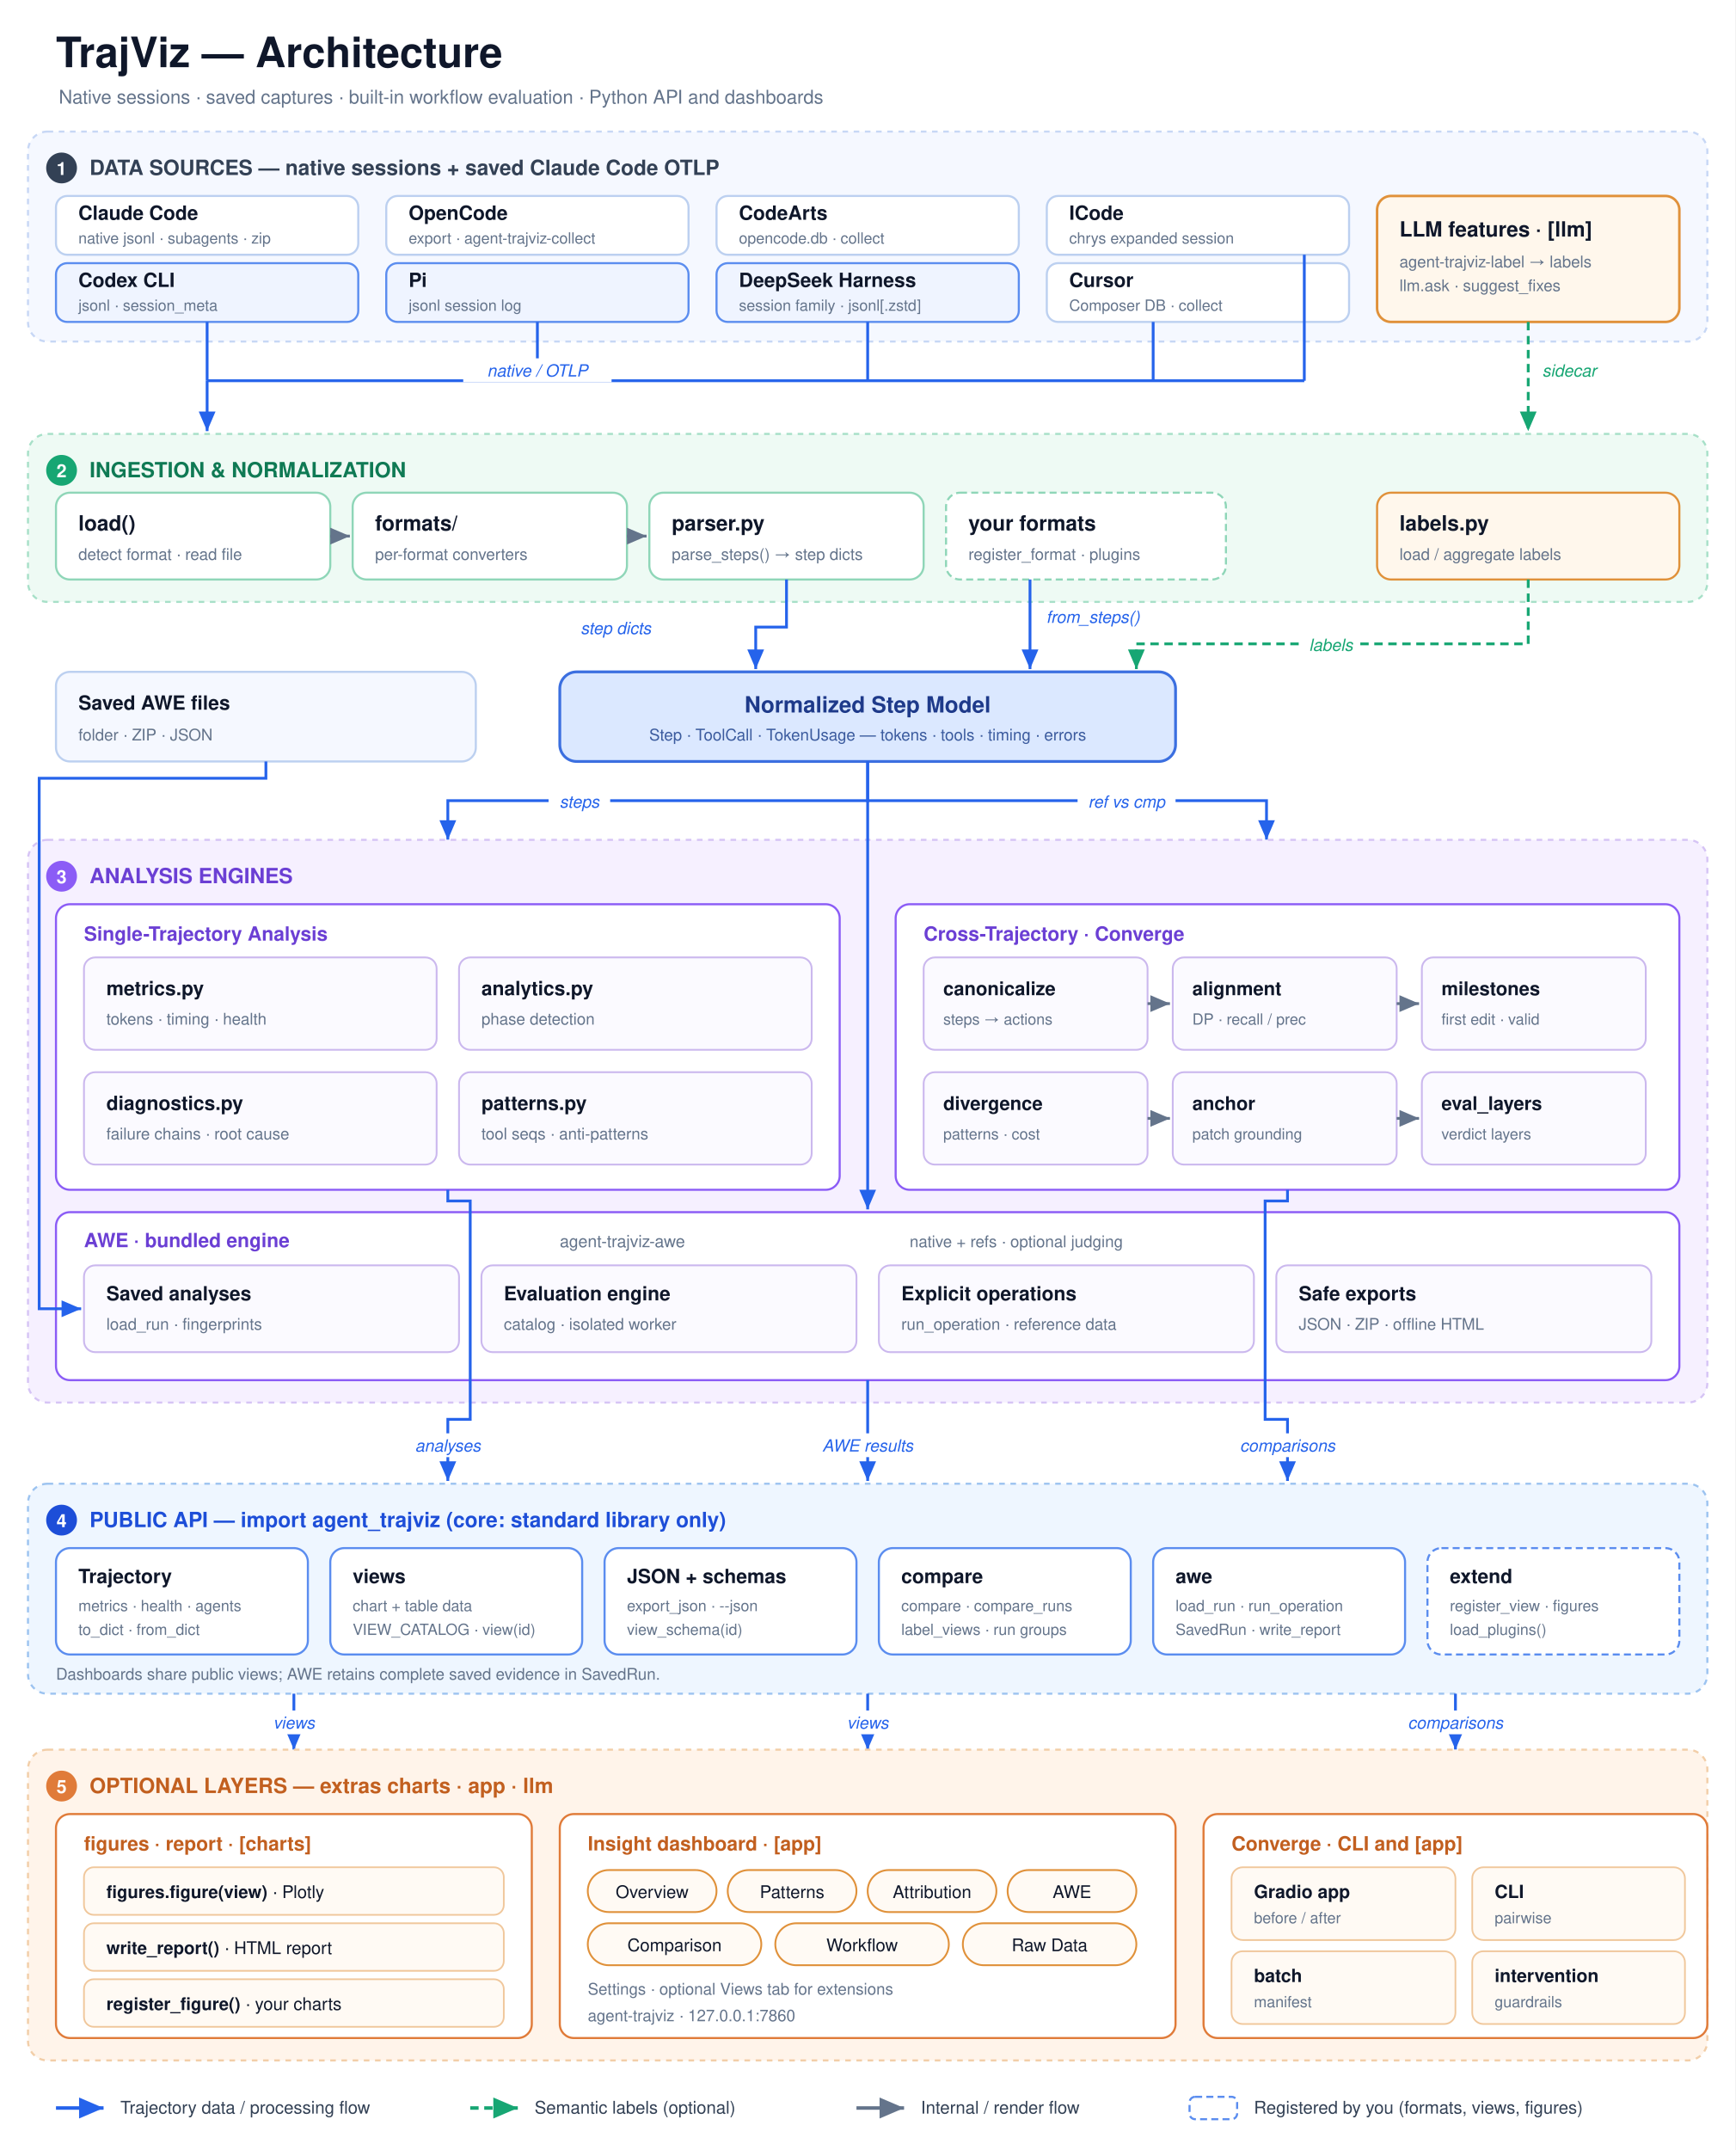
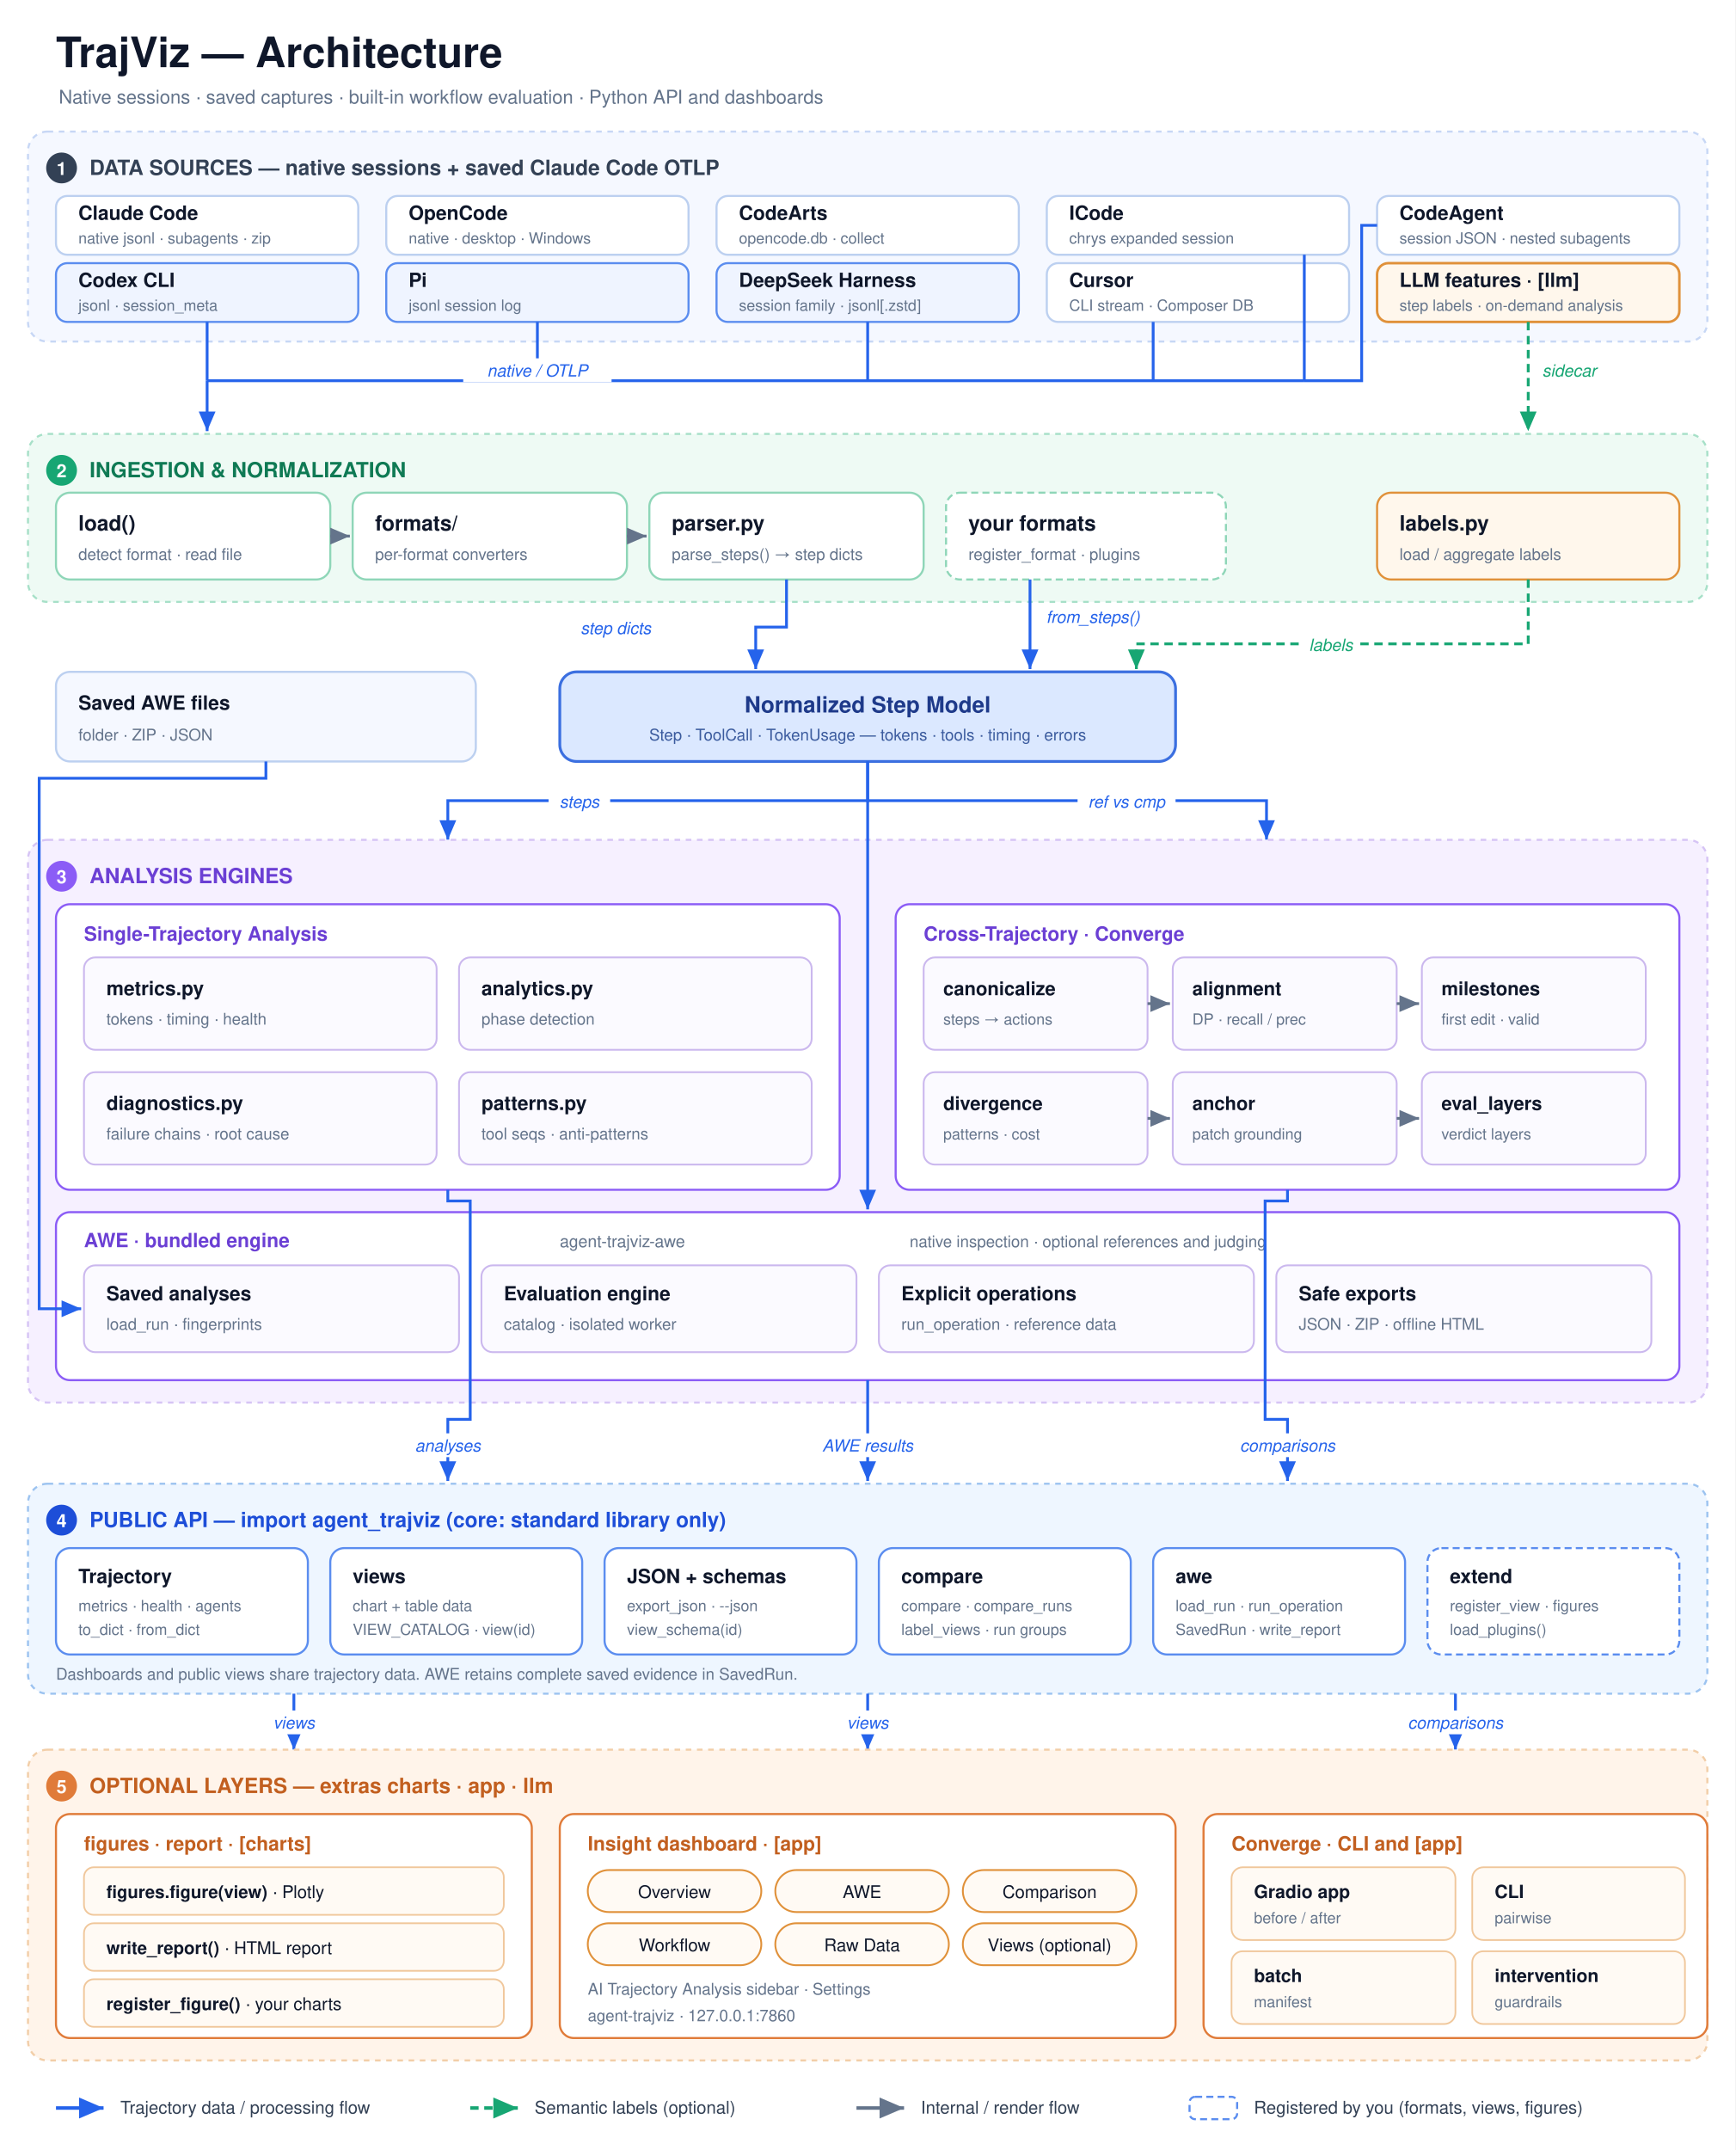
<svg xmlns="http://www.w3.org/2000/svg" viewBox="0 0 1240 1536" font-family="-apple-system, BlinkMacSystemFont, 'Segoe UI', Helvetica, Arial, sans-serif">
  <defs>
    <marker id="ah-blue" markerWidth="9" markerHeight="9" refX="7" refY="3" orient="auto">
      <path d="M0,0 L7,3 L0,6 Z" fill="#2563eb" />
    </marker>
    <marker id="ah-grey" markerWidth="9" markerHeight="9" refX="7" refY="3" orient="auto">
      <path d="M0,0 L7,3 L0,6 Z" fill="#64748b" />
    </marker>
    <marker id="ah-green" markerWidth="9" markerHeight="9" refX="7" refY="3" orient="auto">
      <path d="M0,0 L7,3 L0,6 Z" fill="#17a673" />
    </marker>
  </defs>
  <rect x="0" y="0" width="1240" height="1536" fill="#ffffff" />
  <text x="40" y="48" font-size="30" font-weight="700" fill="#0f172a">TrajViz — Architecture</text>
  <text x="42" y="74" font-size="13.5" fill="#64748b">Native sessions · saved captures · built-in workflow evaluation · Python API and dashboards</text>
  <rect x="20" y="94" width="1200" height="150" rx="14" fill="#f5f8ff" stroke="#c7d7f5" stroke-width="1.5" stroke-dasharray="4 4" />
  <circle cx="44" cy="120" r="11" fill="#334155" />
  <text x="44" y="125" font-size="13" font-weight="700" fill="#fff" text-anchor="middle">1</text>
  <text x="64" y="125" font-size="15" font-weight="700" fill="#334155">DATA SOURCES — native sessions + saved Claude Code OTLP</text>
  <rect x="40" y="140" width="216" height="42" rx="8" fill="#ffffff" stroke="#bcd0f0" stroke-width="1.5" />
  <text x="56" y="157" font-size="14" font-weight="700" fill="#0f172a">Claude Code</text>
  <text x="56" y="174" font-size="11" fill="#64748b">native jsonl · subagents · zip</text>
  <rect x="276" y="140" width="216" height="42" rx="8" fill="#ffffff" stroke="#bcd0f0" stroke-width="1.5" />
  <text x="292" y="157" font-size="14" font-weight="700" fill="#0f172a">OpenCode</text>
-   <text x="292" y="174" font-size="11" fill="#64748b">export · agent-trajviz-collect</text>
+   <text x="292" y="174" font-size="11" fill="#64748b">native · desktop · Windows</text>
  <rect x="512" y="140" width="216" height="42" rx="8" fill="#ffffff" stroke="#bcd0f0" stroke-width="1.5" />
  <text x="528" y="157" font-size="14" font-weight="700" fill="#0f172a">CodeArts</text>
  <text x="528" y="174" font-size="11" fill="#64748b">opencode.db · collect</text>
  <rect x="748" y="140" width="216" height="42" rx="8" fill="#ffffff" stroke="#bcd0f0" stroke-width="1.5" />
  <text x="764" y="157" font-size="14" font-weight="700" fill="#0f172a">ICode</text>
  <text x="764" y="174" font-size="11" fill="#64748b">chrys expanded session</text>
+   <rect x="984" y="140" width="216" height="42" rx="8" fill="#ffffff" stroke="#bcd0f0" stroke-width="1.5" />
+   <text x="1000" y="157" font-size="14" font-weight="700" fill="#0f172a">CodeAgent</text>
+   <text x="1000" y="174" font-size="11" fill="#64748b">session JSON · nested subagents</text>
  <rect x="40" y="188" width="216" height="42" rx="8" fill="#eff4ff" stroke="#5b8def" stroke-width="1.5" />
  <text x="56" y="205" font-size="14" font-weight="700" fill="#0f172a">Codex CLI</text>
  <text x="56" y="222" font-size="11" fill="#64748b">jsonl · session_meta</text>
  <rect x="276" y="188" width="216" height="42" rx="8" fill="#eff4ff" stroke="#5b8def" stroke-width="1.5" />
  <text x="292" y="205" font-size="14" font-weight="700" fill="#0f172a">Pi</text>
  <text x="292" y="222" font-size="11" fill="#64748b">jsonl session log</text>
  <rect x="512" y="188" width="216" height="42" rx="8" fill="#eff4ff" stroke="#5b8def" stroke-width="1.5" />
  <text x="528" y="205" font-size="14" font-weight="700" fill="#0f172a">DeepSeek Harness</text>
  <text x="528" y="222" font-size="11" fill="#64748b">session family · jsonl[.zstd]</text>
  <rect x="748" y="188" width="216" height="42" rx="8" fill="#ffffff" stroke="#bcd0f0" stroke-width="1.5" />
  <text x="764" y="205" font-size="14" font-weight="700" fill="#0f172a">Cursor</text>
-   <text x="764" y="222" font-size="11" fill="#64748b">Composer DB · collect</text>
-   <rect x="984" y="140" width="216" height="90" rx="10" fill="#fff7ec" stroke="#e0913a" stroke-width="1.8" />
-   <text x="1000" y="169" font-size="15" font-weight="700" fill="#0f172a">LLM features · [llm]</text>
-   <text x="1000" y="191" font-size="11.5" fill="#64748b">agent-trajviz-label → labels</text>
-   <text x="1000" y="208" font-size="11.5" fill="#64748b">llm.ask · suggest_fixes</text>
+   <text x="764" y="222" font-size="11" fill="#64748b">CLI stream · Composer DB</text>
+   <rect x="984" y="188" width="216" height="42" rx="8" fill="#fff7ec" stroke="#e0913a" stroke-width="1.8" />
+   <text x="1000" y="205" font-size="14" font-weight="700" fill="#0f172a">LLM features · [llm]</text>
+   <text x="1000" y="222" font-size="11" fill="#64748b">step labels · on-demand analysis</text>
  <polyline points="148,230 148,272" fill="none" stroke="#2563eb" stroke-width="2" />
  <polyline points="384,230 384,272" fill="none" stroke="#2563eb" stroke-width="2" />
  <polyline points="620,230 620,272" fill="none" stroke="#2563eb" stroke-width="2" />
  <polyline points="932,182 932,272" fill="none" stroke="#2563eb" stroke-width="2" />
  <polyline points="824,230 824,272" fill="none" stroke="#2563eb" stroke-width="2" />
+   <polyline points="984,161 973,161 973,272 932,272" fill="none" stroke="#2563eb" stroke-width="2" />
  <polyline points="148,272 932,272" fill="none" stroke="#2563eb" stroke-width="2" />
  <polyline points="148,272 148,308" fill="none" stroke="#2563eb" stroke-width="2" marker-end="url(#ah-blue)" />
  <rect x="331" y="256" width="106" height="17" fill="#ffffff" />
  <text x="384" y="269" font-size="12" fill="#2563eb" font-style="italic" text-anchor="middle">native / OTLP</text>
  <polyline points="1092,230 1092,308" fill="none" stroke="#17a673" stroke-width="2" stroke-dasharray="6 4" marker-end="url(#ah-green)" />
  <rect x="1100" y="256" width="52" height="17" fill="#ffffff" />
  <text x="1102" y="269" font-size="12" fill="#17a673" font-style="italic">sidecar</text>
  <rect x="20" y="310" width="1200" height="120" rx="14" fill="#eefaf4" stroke="#a7e0c8" stroke-width="1.5" stroke-dasharray="4 4" />
  <circle cx="44" cy="336" r="11" fill="#17a673" />
  <text x="44" y="341" font-size="13" font-weight="700" fill="#fff" text-anchor="middle">2</text>
  <text x="64" y="341" font-size="15" font-weight="700" fill="#0f7a54">INGESTION &amp; NORMALIZATION</text>
  <rect x="40" y="352" width="196" height="62" rx="10" fill="#ffffff" stroke="#8fd6b8" stroke-width="1.5" />
  <text x="56" y="379" font-size="15" font-weight="700" fill="#0f172a">load()</text>
  <text x="56" y="400" font-size="11.5" fill="#64748b">detect format · read file</text>
  <rect x="252" y="352" width="196" height="62" rx="10" fill="#ffffff" stroke="#8fd6b8" stroke-width="1.5" />
  <text x="268" y="379" font-size="15" font-weight="700" fill="#0f172a">formats/</text>
  <text x="268" y="400" font-size="11.5" fill="#64748b">per-format converters</text>
  <polyline points="236,383 250,383" fill="none" stroke="#64748b" stroke-width="2" marker-end="url(#ah-grey)" />
  <rect x="464" y="352" width="196" height="62" rx="10" fill="#ffffff" stroke="#8fd6b8" stroke-width="1.5" />
  <text x="480" y="379" font-size="15" font-weight="700" fill="#0f172a">parser.py</text>
  <text x="480" y="400" font-size="11.5" fill="#64748b">parse_steps() → step dicts</text>
  <polyline points="448,383 462,383" fill="none" stroke="#64748b" stroke-width="2" marker-end="url(#ah-grey)" />
  <rect x="984" y="352" width="216" height="62" rx="10" fill="#fff7ec" stroke="#e0913a" stroke-width="1.5" />
  <text x="1000" y="379" font-size="15" font-weight="700" fill="#0f172a">labels.py</text>
  <text x="1000" y="400" font-size="11.5" fill="#64748b">load / aggregate labels</text>
  <rect x="676" y="352" width="200" height="62" rx="10" fill="#ffffff" stroke="#8fd6b8" stroke-width="1.5" stroke-dasharray="5 3" />
  <text x="692" y="379" font-size="15" font-weight="700" fill="#0f172a">your formats</text>
  <text x="692" y="400" font-size="11.5" fill="#64748b">register_format · plugins</text>
  <polyline points="562,414 562,448 540,448 540,478" fill="none" stroke="#2563eb" stroke-width="2" marker-end="url(#ah-blue)" />
  <rect x="408" y="440" width="64" height="17" fill="#ffffff" />
  <text x="440" y="453" font-size="12" fill="#2563eb" font-style="italic" text-anchor="middle">step dicts</text>
  <polyline points="736,414 736,478" fill="none" stroke="#2563eb" stroke-width="2" marker-end="url(#ah-blue)" />
  <rect x="742" y="432" width="78" height="17" fill="#ffffff" />
  <text x="781" y="445" font-size="12" fill="#2563eb" font-style="italic" text-anchor="middle">from_steps()</text>
  <polyline points="1092,414 1092,460 812,460 812,478" fill="none" stroke="#17a673" stroke-width="2" stroke-dasharray="6 4" marker-end="url(#ah-green)" />
  <rect x="930" y="452" width="42" height="17" fill="#ffffff" />
  <text x="951" y="465" font-size="12" fill="#17a673" font-style="italic" text-anchor="middle">labels</text>
  <rect x="400" y="480" width="440" height="64" rx="12" fill="#dbe8ff" stroke="#3b6fe0" stroke-width="2" />
  <text x="620" y="509" font-size="16" font-weight="700" fill="#1e3a8a" text-anchor="middle">Normalized Step Model</text>
  <text x="620" y="529" font-size="11.5" fill="#3b5b9e" text-anchor="middle">Step · ToolCall · TokenUsage — tokens · tools · timing · errors</text>
  <polyline points="620,544 620,572 320,572 320,600" fill="none" stroke="#2563eb" stroke-width="2" marker-end="url(#ah-blue)" />
  <rect x="392" y="564" width="44" height="17" fill="#ffffff" />
  <text x="414" y="577" font-size="12" fill="#2563eb" font-style="italic" text-anchor="middle">steps</text>
  <polyline points="620,544 620,572 905,572 905,600" fill="none" stroke="#2563eb" stroke-width="2" marker-end="url(#ah-blue)" />
  <rect x="770" y="564" width="70" height="17" fill="#ffffff" />
  <text x="805" y="577" font-size="12" fill="#2563eb" font-style="italic" text-anchor="middle">ref vs cmp</text>
  <rect x="40" y="480" width="300" height="64" rx="10" fill="#f5f8ff" stroke="#bcd0f0" stroke-width="1.5" />
  <text x="56" y="507" font-size="14" font-weight="700" fill="#0f172a">Saved AWE files</text>
  <text x="56" y="529" font-size="11.5" fill="#64748b">folder · ZIP · JSON</text>
  <rect x="20" y="600" width="1200" height="402" rx="14" fill="#f6f0ff" stroke="#d6c4f5" stroke-width="1.5" stroke-dasharray="4 4" />
  <circle cx="44" cy="626" r="11" fill="#8b5cf6" />
  <text x="44" y="631" font-size="13" font-weight="700" fill="#fff" text-anchor="middle">3</text>
  <text x="64" y="631" font-size="15" font-weight="700" fill="#6b3fd4">ANALYSIS ENGINES</text>
  <rect x="40" y="646" width="560" height="204" rx="10" fill="#ffffff" stroke="#8b5cf6" stroke-width="1.5" />
  <text x="60" y="672" font-size="14" font-weight="700" fill="#6b3fd4">Single-Trajectory Analysis</text>
  <rect x="60" y="684" width="252" height="66" rx="8" fill="#fbfaff" stroke="#cbb8ee" stroke-width="1.3" />
  <text x="76" y="711" font-size="14" font-weight="700" fill="#0f172a">metrics.py</text>
  <text x="76" y="732" font-size="11.5" fill="#64748b">tokens · timing · health</text>
  <rect x="328" y="684" width="252" height="66" rx="8" fill="#fbfaff" stroke="#cbb8ee" stroke-width="1.3" />
  <text x="344" y="711" font-size="14" font-weight="700" fill="#0f172a">analytics.py</text>
  <text x="344" y="732" font-size="11.5" fill="#64748b">phase detection</text>
  <rect x="60" y="766" width="252" height="66" rx="8" fill="#fbfaff" stroke="#cbb8ee" stroke-width="1.3" />
  <text x="76" y="793" font-size="14" font-weight="700" fill="#0f172a">diagnostics.py</text>
  <text x="76" y="814" font-size="11.5" fill="#64748b">failure chains · root cause</text>
  <rect x="328" y="766" width="252" height="66" rx="8" fill="#fbfaff" stroke="#cbb8ee" stroke-width="1.3" />
  <text x="344" y="793" font-size="14" font-weight="700" fill="#0f172a">patterns.py</text>
  <text x="344" y="814" font-size="11.5" fill="#64748b">tool seqs · anti-patterns</text>
  <rect x="640" y="646" width="560" height="204" rx="10" fill="#ffffff" stroke="#8b5cf6" stroke-width="1.5" />
  <text x="660" y="672" font-size="14" font-weight="700" fill="#6b3fd4">Cross-Trajectory · Converge</text>
  <rect x="660" y="684" width="160" height="66" rx="8" fill="#fbfaff" stroke="#cbb8ee" stroke-width="1.3" />
  <text x="674" y="711" font-size="13.5" font-weight="700" fill="#0f172a">canonicalize</text>
  <text x="674" y="732" font-size="11" fill="#64748b">steps → actions</text>
  <rect x="838" y="684" width="160" height="66" rx="8" fill="#fbfaff" stroke="#cbb8ee" stroke-width="1.3" />
  <text x="852" y="711" font-size="13.5" font-weight="700" fill="#0f172a">alignment</text>
  <text x="852" y="732" font-size="11" fill="#64748b">DP · recall / prec</text>
  <rect x="1016" y="684" width="160" height="66" rx="8" fill="#fbfaff" stroke="#cbb8ee" stroke-width="1.3" />
  <text x="1030" y="711" font-size="13.5" font-weight="700" fill="#0f172a">milestones</text>
  <text x="1030" y="732" font-size="11" fill="#64748b">first edit · valid</text>
  <polyline points="820,717 836,717" fill="none" stroke="#64748b" stroke-width="2" marker-end="url(#ah-grey)" />
  <polyline points="998,717 1014,717" fill="none" stroke="#64748b" stroke-width="2" marker-end="url(#ah-grey)" />
  <rect x="660" y="766" width="160" height="66" rx="8" fill="#fbfaff" stroke="#cbb8ee" stroke-width="1.3" />
  <text x="674" y="793" font-size="13.5" font-weight="700" fill="#0f172a">divergence</text>
  <text x="674" y="814" font-size="11" fill="#64748b">patterns · cost</text>
  <rect x="838" y="766" width="160" height="66" rx="8" fill="#fbfaff" stroke="#cbb8ee" stroke-width="1.3" />
  <text x="852" y="793" font-size="13.5" font-weight="700" fill="#0f172a">anchor</text>
  <text x="852" y="814" font-size="11" fill="#64748b">patch grounding</text>
  <rect x="1016" y="766" width="160" height="66" rx="8" fill="#fbfaff" stroke="#cbb8ee" stroke-width="1.3" />
  <text x="1030" y="793" font-size="13.5" font-weight="700" fill="#0f172a">eval_layers</text>
  <text x="1030" y="814" font-size="11" fill="#64748b">verdict layers</text>
  <polyline points="820,799 836,799" fill="none" stroke="#64748b" stroke-width="2" marker-end="url(#ah-grey)" />
  <polyline points="998,799 1014,799" fill="none" stroke="#64748b" stroke-width="2" marker-end="url(#ah-grey)" />
  <rect x="40" y="866" width="1160" height="120" rx="10" fill="#ffffff" stroke="#8b5cf6" stroke-width="1.5" />
  <text x="60" y="891" font-size="14" font-weight="700" fill="#6b3fd4">AWE · bundled engine</text>
  <text x="400" y="891" font-size="12" fill="#64748b">agent-trajviz-awe</text>
-   <text x="650" y="891" font-size="11.5" fill="#64748b">native + refs · optional judging</text>
+   <text x="650" y="891" font-size="11.5" fill="#64748b">native inspection · optional references and judging</text>
  <rect x="60" y="904" width="268" height="62" rx="8" fill="#fbfaff" stroke="#cbb8ee" stroke-width="1.3" />
  <text x="76" y="929" font-size="14" font-weight="700" fill="#0f172a">Saved analyses</text>
  <text x="76" y="950" font-size="11.5" fill="#64748b">load_run · fingerprints</text>
  <rect x="344" y="904" width="268" height="62" rx="8" fill="#fbfaff" stroke="#cbb8ee" stroke-width="1.3" />
  <text x="360" y="929" font-size="14" font-weight="700" fill="#0f172a">Evaluation engine</text>
  <text x="360" y="950" font-size="11.5" fill="#64748b">catalog · isolated worker</text>
  <rect x="628" y="904" width="268" height="62" rx="8" fill="#fbfaff" stroke="#cbb8ee" stroke-width="1.3" />
  <text x="644" y="929" font-size="14" font-weight="700" fill="#0f172a">Explicit operations</text>
  <text x="644" y="950" font-size="11.5" fill="#64748b">run_operation · reference data</text>
  <rect x="912" y="904" width="268" height="62" rx="8" fill="#fbfaff" stroke="#cbb8ee" stroke-width="1.3" />
  <text x="928" y="929" font-size="14" font-weight="700" fill="#0f172a">Safe exports</text>
  <text x="928" y="950" font-size="11.5" fill="#64748b">JSON · ZIP · offline HTML</text>
  <polyline points="190,544 190,556 28,556 28,935 58,935" fill="none" stroke="#2563eb" stroke-width="2" marker-end="url(#ah-blue)" />
  <polyline points="620,572 620,864" fill="none" stroke="#2563eb" stroke-width="2" marker-end="url(#ah-blue)" />
  <polyline points="320,850 320,858 336,858 336,1014 320,1014 320,1058" fill="none" stroke="#2563eb" stroke-width="2" marker-end="url(#ah-blue)" />
  <polyline points="920,850 920,858 904,858 904,1014 920,1014 920,1058" fill="none" stroke="#2563eb" stroke-width="2" marker-end="url(#ah-blue)" />
  <polyline points="620,986 620,1058" fill="none" stroke="#2563eb" stroke-width="2" marker-end="url(#ah-blue)" />
  <rect x="286" y="1024" width="68" height="17" fill="#ffffff" />
  <text x="320" y="1037" font-size="12" fill="#2563eb" font-style="italic" text-anchor="middle">analyses</text>
  <rect x="576" y="1024" width="88" height="17" fill="#ffffff" />
  <text x="620" y="1037" font-size="12" fill="#2563eb" font-style="italic" text-anchor="middle">AWE results</text>
  <rect x="876" y="1024" width="88" height="17" fill="#ffffff" />
  <text x="920" y="1037" font-size="12" fill="#2563eb" font-style="italic" text-anchor="middle">comparisons</text>
  <g transform="translate(0 136)">
    <rect x="20" y="924" width="1200" height="150" rx="14" fill="#eef6ff" stroke="#9cc3f0" stroke-width="1.5" stroke-dasharray="4 4" />
    <circle cx="44" cy="950" r="11" fill="#1d4ed8" />
    <text x="44" y="955" font-size="13" font-weight="700" fill="#fff" text-anchor="middle">4</text>
    <text x="64" y="955" font-size="15" font-weight="700" fill="#1d4ed8">PUBLIC API — import agent_trajviz (core: standard library only)</text>
    <g>
      <rect x="40" y="970" width="180" height="76" rx="10" fill="#ffffff" stroke="#5b8def" stroke-width="1.5" />
      <text x="56" y="995" font-size="14" font-weight="700" fill="#0f172a">Trajectory</text>
      <text x="56" y="1015" font-size="11" fill="#64748b">metrics · health · agents</text>
      <text x="56" y="1032" font-size="11" fill="#64748b">to_dict · from_dict</text>
      <rect x="236" y="970" width="180" height="76" rx="10" fill="#ffffff" stroke="#5b8def" stroke-width="1.5" />
      <text x="252" y="995" font-size="14" font-weight="700" fill="#0f172a">views</text>
      <text x="252" y="1015" font-size="11" fill="#64748b">chart + table data</text>
      <text x="252" y="1032" font-size="11" fill="#64748b">VIEW_CATALOG · view(id)</text>
      <rect x="432" y="970" width="180" height="76" rx="10" fill="#ffffff" stroke="#5b8def" stroke-width="1.5" />
      <text x="448" y="995" font-size="14" font-weight="700" fill="#0f172a">JSON + schemas</text>
      <text x="448" y="1015" font-size="11" fill="#64748b">export_json · --json</text>
      <text x="448" y="1032" font-size="11" fill="#64748b">view_schema(id)</text>
      <rect x="628" y="970" width="180" height="76" rx="10" fill="#ffffff" stroke="#5b8def" stroke-width="1.5" />
      <text x="644" y="995" font-size="14" font-weight="700" fill="#0f172a">compare</text>
      <text x="644" y="1015" font-size="11" fill="#64748b">compare · compare_runs</text>
      <text x="644" y="1032" font-size="11" fill="#64748b">label_views · run groups</text>
      <rect x="824" y="970" width="180" height="76" rx="10" fill="#ffffff" stroke="#5b8def" stroke-width="1.5" />
      <text x="840" y="995" font-size="14" font-weight="700" fill="#0f172a">awe</text>
      <text x="840" y="1015" font-size="11" fill="#64748b">load_run · run_operation</text>
      <text x="840" y="1032" font-size="11" fill="#64748b">SavedRun · write_report</text>
      <rect x="1020" y="970" width="180" height="76" rx="10" fill="#ffffff" stroke="#5b8def" stroke-width="1.5" stroke-dasharray="5 3" />
      <text x="1036" y="995" font-size="14" font-weight="700" fill="#0f172a">extend</text>
      <text x="1036" y="1015" font-size="11" fill="#64748b">register_view · figures</text>
      <text x="1036" y="1032" font-size="11" fill="#64748b">load_plugins()</text>
    </g>
-     <text x="40" y="1064" font-size="11.5" fill="#64748b">Dashboards share public views; AWE retains complete saved evidence in SavedRun.</text>
+     <text x="40" y="1064" font-size="11.5" fill="#64748b">Dashboards and public views share trajectory data. AWE retains complete saved evidence in SavedRun.</text>
    <polyline points="210,1074 210,1114" fill="none" stroke="#2563eb" stroke-width="2" marker-end="url(#ah-blue)" />
    <rect x="176" y="1086" width="68" height="17" fill="#ffffff" />
    <text x="210" y="1099" font-size="12" fill="#2563eb" font-style="italic" text-anchor="middle">views</text>
    <polyline points="620,1074 620,1114" fill="none" stroke="#2563eb" stroke-width="2" marker-end="url(#ah-blue)" />
    <rect x="586" y="1086" width="68" height="17" fill="#ffffff" />
    <text x="620" y="1099" font-size="12" fill="#2563eb" font-style="italic" text-anchor="middle">views</text>
    <polyline points="1040,1074 1040,1114" fill="none" stroke="#2563eb" stroke-width="2" marker-end="url(#ah-blue)" />
    <rect x="996" y="1086" width="88" height="17" fill="#ffffff" />
    <text x="1040" y="1099" font-size="12" fill="#2563eb" font-style="italic" text-anchor="middle">comparisons</text>
    <rect x="20" y="1114" width="1200" height="222" rx="14" fill="#fff4ea" stroke="#f2cea8" stroke-width="1.5" stroke-dasharray="4 4" />
    <circle cx="44" cy="1140" r="11" fill="#e07b39" />
    <text x="44" y="1145" font-size="13" font-weight="700" fill="#fff" text-anchor="middle">5</text>
    <text x="64" y="1145" font-size="15" font-weight="700" fill="#c25f1f">OPTIONAL LAYERS — extras charts · app · llm</text>
    <rect x="40" y="1160" width="340" height="160" rx="10" fill="#ffffff" stroke="#e07b39" stroke-width="1.5" />
    <text x="60" y="1186" font-size="14" font-weight="700" fill="#c25f1f">figures · report · [charts]</text>
    <rect x="60" y="1198" width="300" height="34" rx="7" fill="#fffaf4" stroke="#f0c79b" stroke-width="1.2" />
    <text x="76" y="1220" font-size="12.5" fill="#0f172a">
      <tspan font-weight="700">figures.figure(view)</tspan> · Plotly</text>
    <rect x="60" y="1238" width="300" height="34" rx="7" fill="#fffaf4" stroke="#f0c79b" stroke-width="1.2" />
    <text x="76" y="1260" font-size="12.5" fill="#0f172a">
      <tspan font-weight="700">write_report()</tspan> · HTML report</text>
    <rect x="60" y="1278" width="300" height="34" rx="7" fill="#fffaf4" stroke="#f0c79b" stroke-width="1.2" />
    <text x="76" y="1300" font-size="12.5" fill="#0f172a">
      <tspan font-weight="700">register_figure()</tspan> · your charts</text>
    <rect x="400" y="1160" width="440" height="160" rx="10" fill="#ffffff" stroke="#e07b39" stroke-width="1.5" />
    <text x="420" y="1186" font-size="14" font-weight="700" fill="#c25f1f">Insight dashboard · [app]</text>
    <g font-size="12.5">
-       <rect x="420" y="1200" width="92" height="30" rx="15" fill="#fffaf4" stroke="#e0913a" stroke-width="1.3" />
-       <text x="466" y="1220" text-anchor="middle" fill="#0f172a">Overview</text>
-       <rect x="520" y="1200" width="92" height="30" rx="15" fill="#fffaf4" stroke="#e0913a" stroke-width="1.3" />
-       <text x="566" y="1220" text-anchor="middle" fill="#0f172a">Patterns</text>
-       <rect x="620" y="1200" width="92" height="30" rx="15" fill="#fffaf4" stroke="#e0913a" stroke-width="1.3" />
-       <text x="666" y="1220" text-anchor="middle" fill="#0f172a">Attribution</text>
-       <rect x="720" y="1200" width="92" height="30" rx="15" fill="#fffaf4" stroke="#e0913a" stroke-width="1.3" />
-       <text x="766" y="1220" text-anchor="middle" fill="#0f172a">AWE</text>
+       <rect x="420" y="1200" width="124" height="30" rx="15" fill="#fffaf4" stroke="#e0913a" stroke-width="1.3" />
+       <text x="482" y="1220" text-anchor="middle" fill="#0f172a">Overview</text>
+       <rect x="554" y="1200" width="124" height="30" rx="15" fill="#fffaf4" stroke="#e0913a" stroke-width="1.3" />
+       <text x="616" y="1220" text-anchor="middle" fill="#0f172a">AWE</text>
+       <rect x="688" y="1200" width="124" height="30" rx="15" fill="#fffaf4" stroke="#e0913a" stroke-width="1.3" />
+       <text x="750" y="1220" text-anchor="middle" fill="#0f172a">Comparison</text>
      <rect x="420" y="1238" width="124" height="30" rx="15" fill="#fffaf4" stroke="#e0913a" stroke-width="1.3" />
-       <text x="482" y="1258" text-anchor="middle" fill="#0f172a">Comparison</text>
+       <text x="482" y="1258" text-anchor="middle" fill="#0f172a">Workflow</text>
      <rect x="554" y="1238" width="124" height="30" rx="15" fill="#fffaf4" stroke="#e0913a" stroke-width="1.3" />
-       <text x="616" y="1258" text-anchor="middle" fill="#0f172a">Workflow</text>
+       <text x="616" y="1258" text-anchor="middle" fill="#0f172a">Raw Data</text>
      <rect x="688" y="1238" width="124" height="30" rx="15" fill="#fffaf4" stroke="#e0913a" stroke-width="1.3" />
-       <text x="750" y="1258" text-anchor="middle" fill="#0f172a">Raw Data</text>
+       <text x="750" y="1258" text-anchor="middle" fill="#0f172a">Views (optional)</text>
    </g>
-     <text x="420" y="1289" font-size="11.5" fill="#64748b">Settings · optional Views tab for extensions</text>
+     <text x="420" y="1289" font-size="11.5" fill="#64748b">AI Trajectory Analysis sidebar · Settings</text>
    <text x="420" y="1308" font-size="11.5" fill="#64748b">agent-trajviz · 127.0.0.1:7860</text>
    <rect x="860" y="1160" width="360" height="160" rx="10" fill="#ffffff" stroke="#e07b39" stroke-width="1.5" />
    <text x="880" y="1186" font-size="14" font-weight="700" fill="#c25f1f">Converge · CLI and [app]</text>
    <rect x="880" y="1198" width="160" height="52" rx="8" fill="#fffaf4" stroke="#f0c79b" stroke-width="1.2" />
    <text x="896" y="1220" font-size="13" font-weight="700" fill="#0f172a">Gradio app</text>
    <text x="896" y="1238" font-size="11" fill="#64748b">before / after</text>
    <rect x="1052" y="1198" width="152" height="52" rx="8" fill="#fffaf4" stroke="#f0c79b" stroke-width="1.2" />
    <text x="1068" y="1220" font-size="13" font-weight="700" fill="#0f172a">CLI</text>
    <text x="1068" y="1238" font-size="11" fill="#64748b">pairwise</text>
    <rect x="880" y="1258" width="160" height="52" rx="8" fill="#fffaf4" stroke="#f0c79b" stroke-width="1.2" />
    <text x="896" y="1280" font-size="13" font-weight="700" fill="#0f172a">batch</text>
    <text x="896" y="1298" font-size="11" fill="#64748b">manifest</text>
    <rect x="1052" y="1258" width="152" height="52" rx="8" fill="#fffaf4" stroke="#f0c79b" stroke-width="1.2" />
    <text x="1068" y="1280" font-size="13" font-weight="700" fill="#0f172a">intervention</text>
    <text x="1068" y="1298" font-size="11" fill="#64748b">guardrails</text>
    <g font-size="12.5" fill="#334155">
      <polyline points="40,1370 74,1370" fill="none" stroke="#2563eb" stroke-width="2.5" marker-end="url(#ah-blue)" />
      <text x="86" y="1374">Trajectory data / processing flow</text>
      <polyline points="336,1370 370,1370" fill="none" stroke="#17a673" stroke-width="2.5" stroke-dasharray="6 4" marker-end="url(#ah-green)" />
      <text x="382" y="1374">Semantic labels (optional)</text>
      <polyline points="612,1370 646,1370" fill="none" stroke="#64748b" stroke-width="2.5" marker-end="url(#ah-grey)" />
      <text x="658" y="1374">Internal / render flow</text>
      <rect x="850" y="1362" width="34" height="16" rx="4" fill="#ffffff" stroke="#5b8def" stroke-width="1.5" stroke-dasharray="5 3" />
      <text x="896" y="1374">Registered by you (formats, views, figures)</text>
    </g>
  </g>
</svg>
